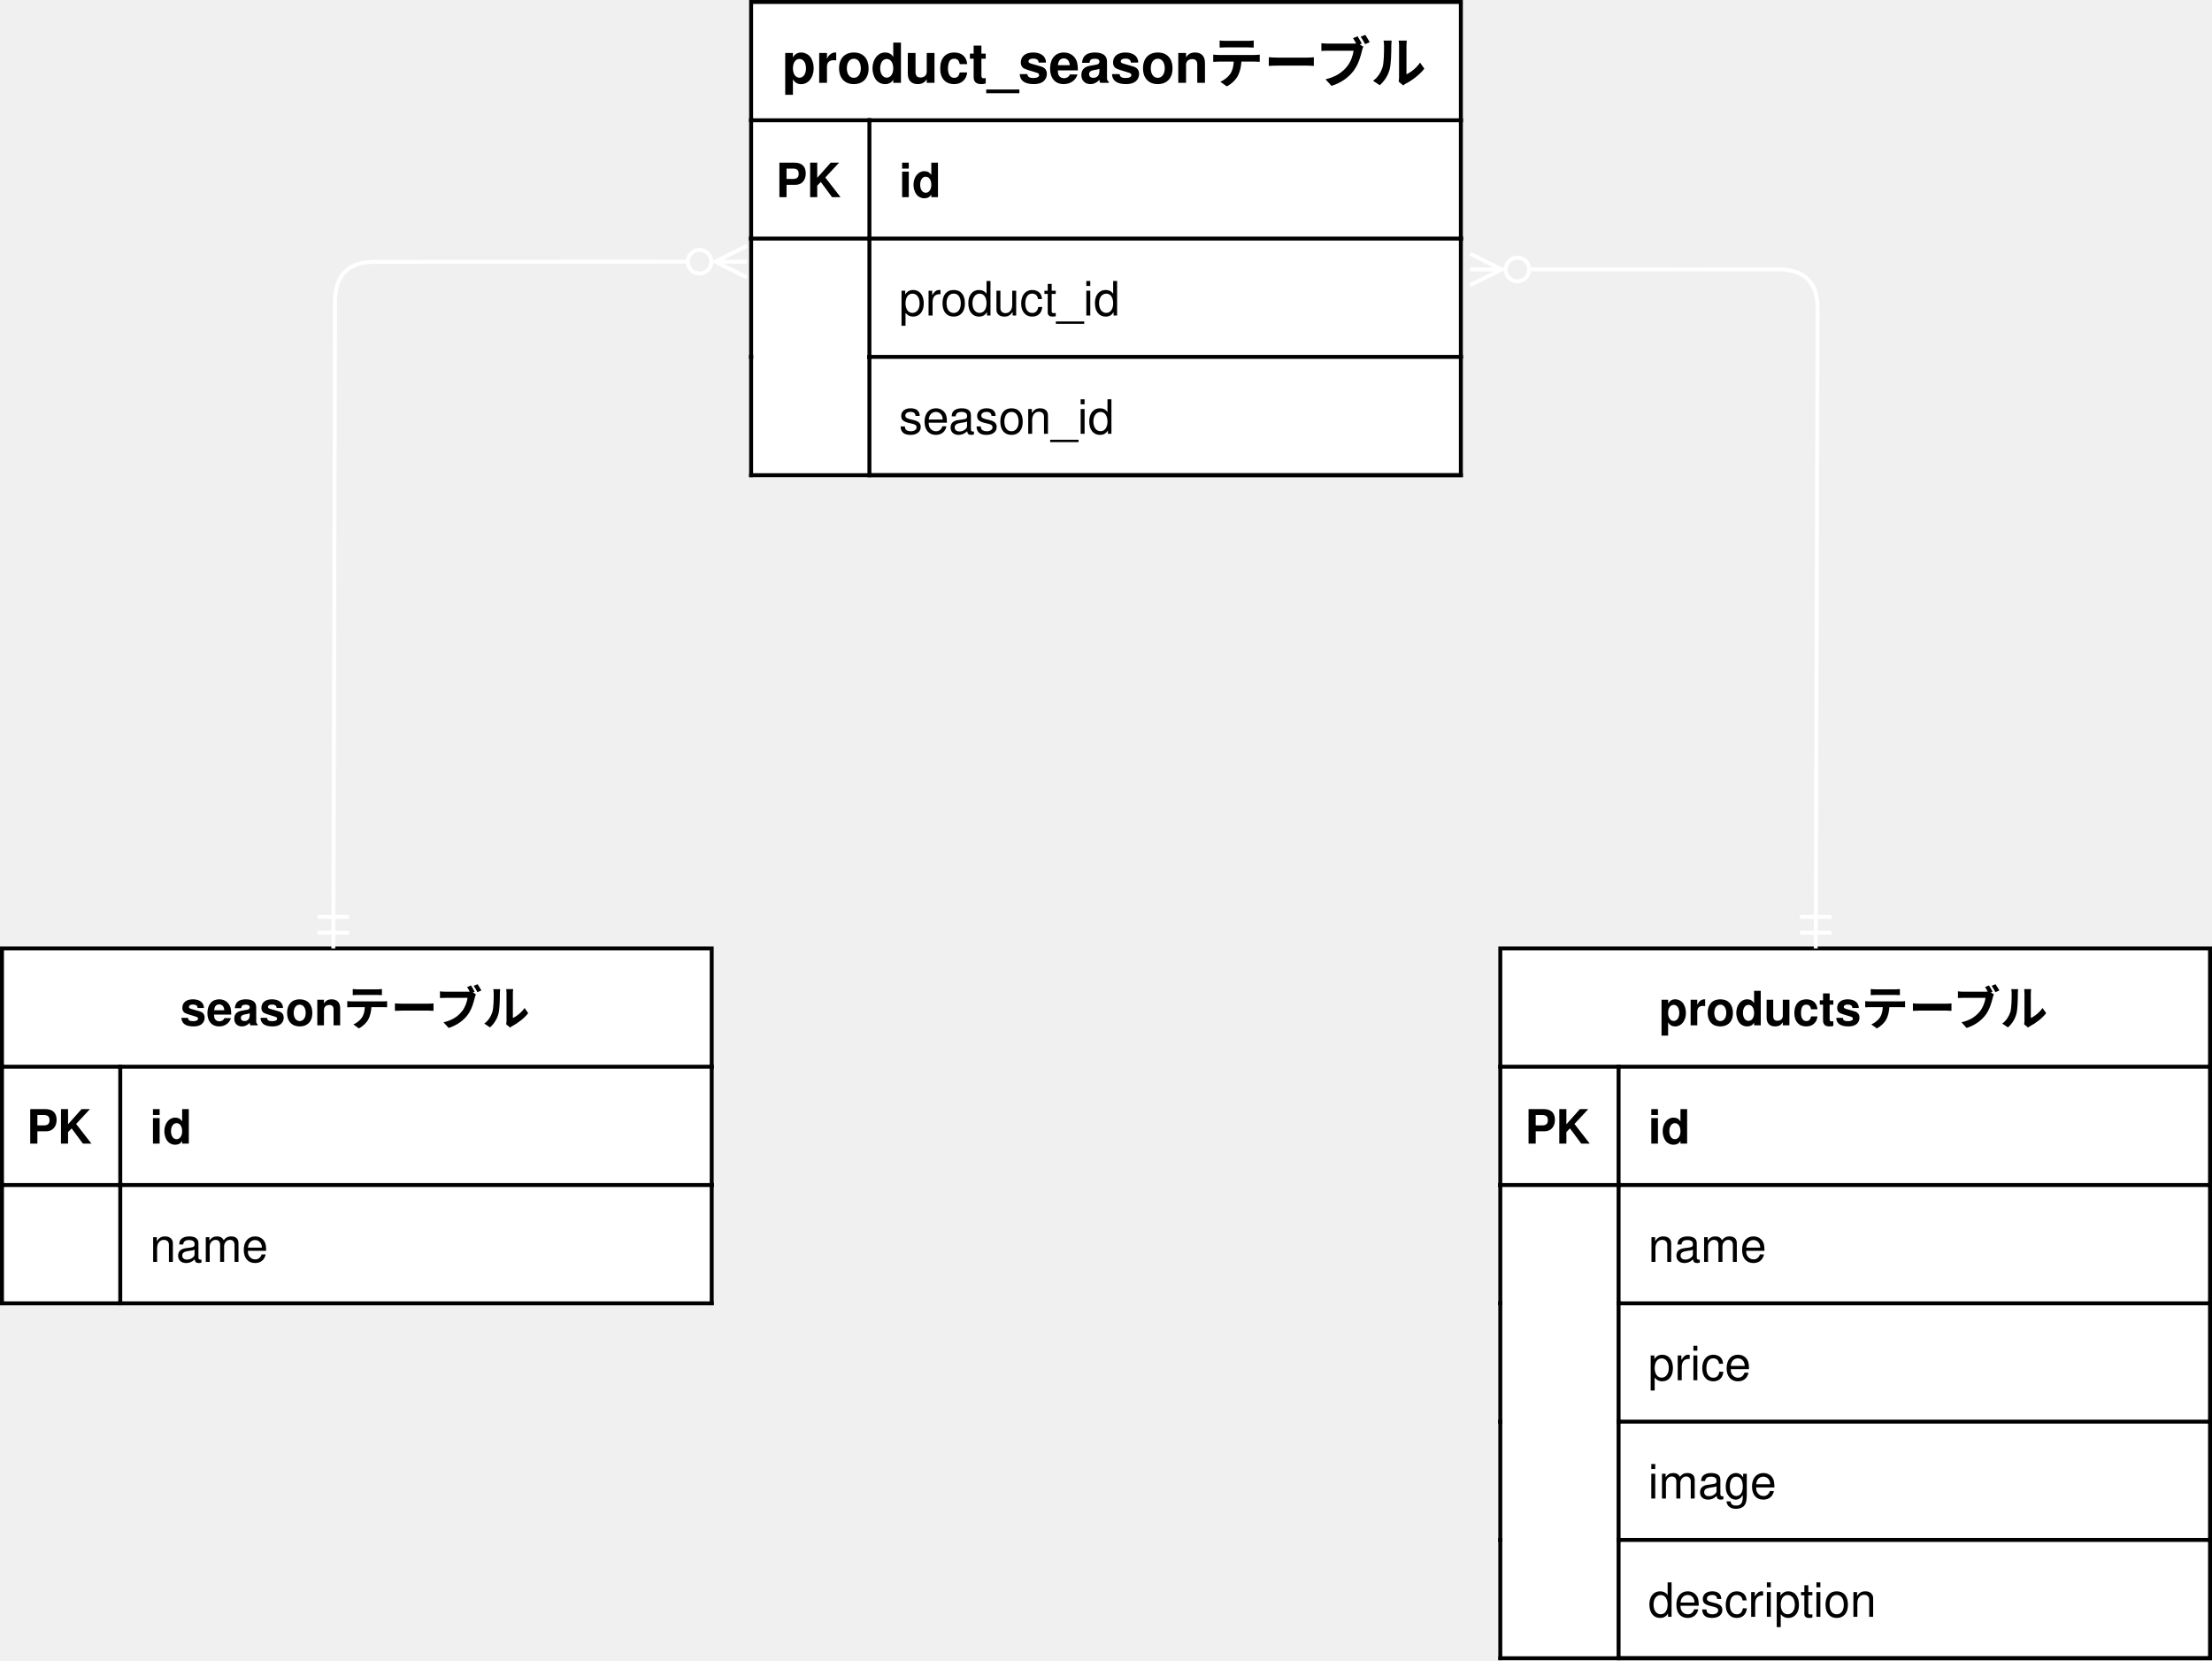
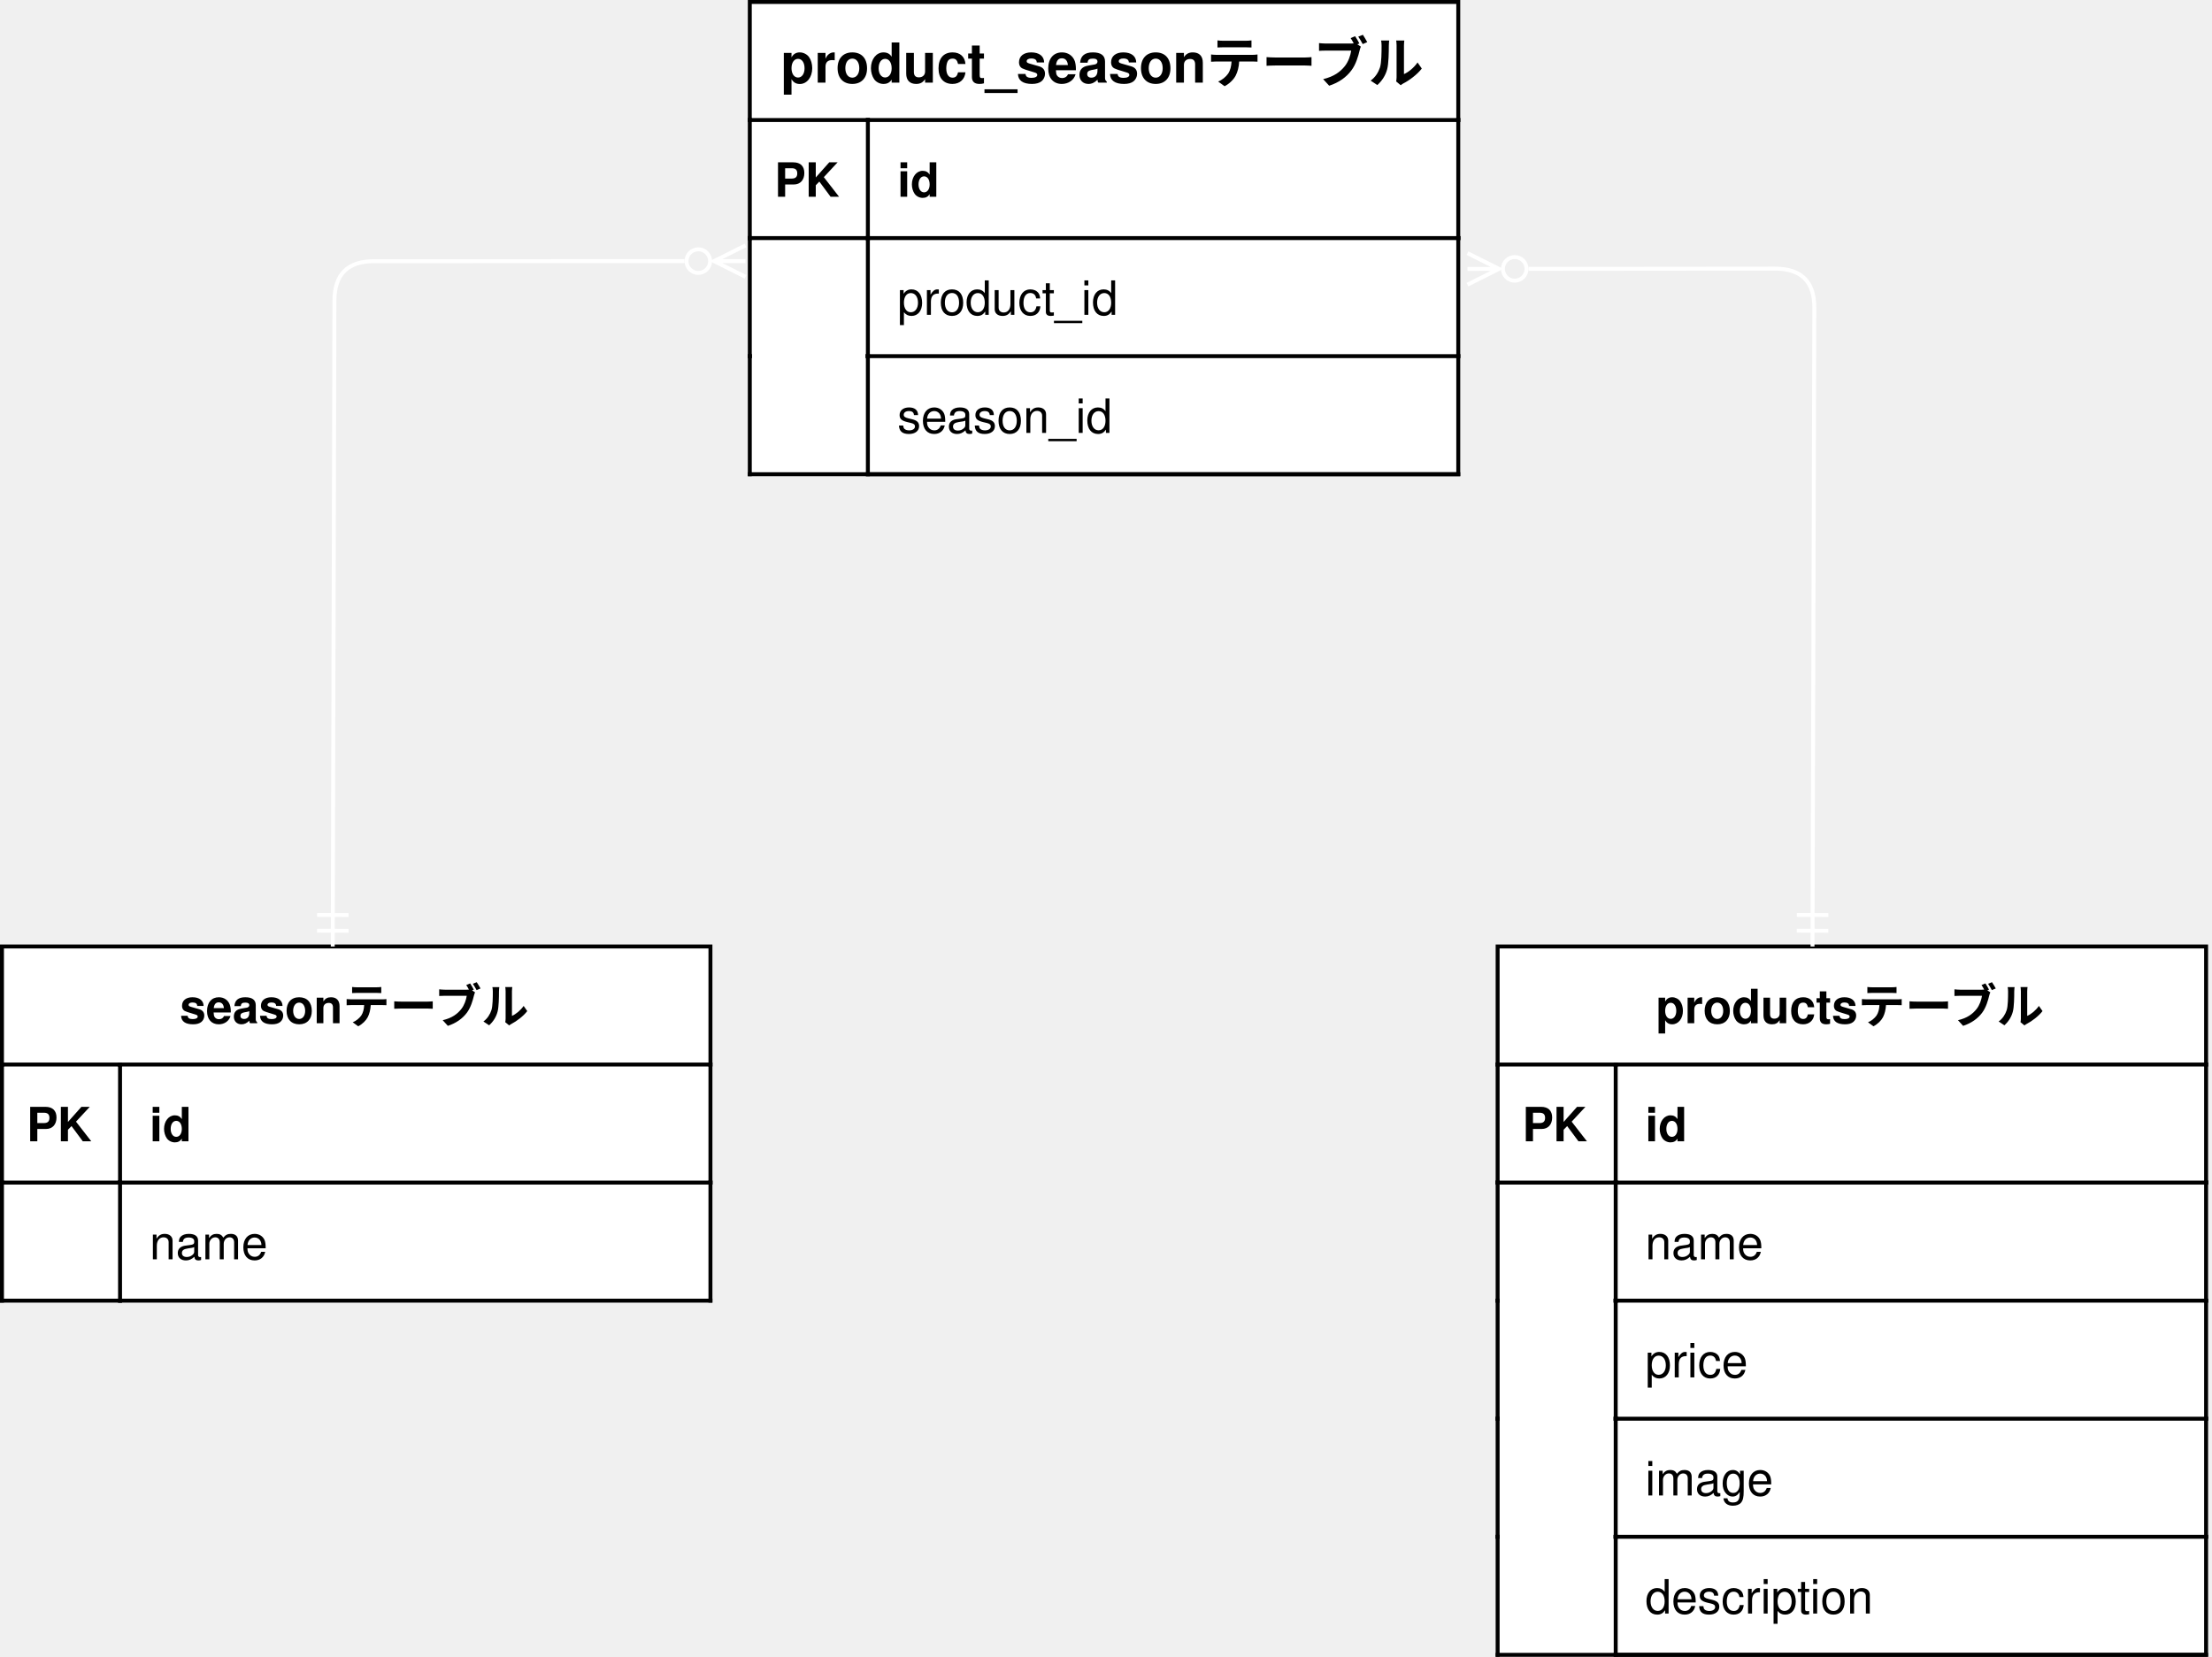
- <svg xmlns="http://www.w3.org/2000/svg" style="background: transparent; background-color: transparent;" version="1.1" width="561px" height="421px" viewBox="-0.5 -0.5 561 421" content="&lt;mxfile&gt;&lt;diagram id=&quot;T-7Csa73fpGHP1y8Nyph&quot; name=&quot;ページ1&quot;&gt;7Vxtb+MoEP41+biRX2K3+bjOprvSdnVVu9LdfTrRQBy0BCxM2qS//sAG2wnuyt4kbuq6iiozwBjmGR4yTOyRP1tvv3KQrH4wiMjIc+B25H8ZeZ4XhPK/EuxywWQyzQUxxzAXuaXgAb8gLXS0dIMhSvcaCsaIwMm+cMEoRQuxJwOcs+f9ZktG9u+agBhZgocFILb0bwzFSkvdcFpWfEM4XulbX3tXecUamMZ6JukKQPZcEfnzkT/jjIn8ar2dIaJsZ+yS97t5pbYYGEdUNOng5R2eANnouaUIpIyO5v7oWn5CfRHN9MXUSD5HegZiZ8wiJ5OoSwEelShKBeBCo+c7UiDxEABTxKXAzcqEgCTFWfNcssIE3oId2wijyJSiJd4ieJ+Dp9pKHG+lMlVUypdS+YMejKoGBMdUXi+kKdQdI45SOZZbkArdYokJmTHC1HAgWoINUbdJn/GaAIpuamsJeEQkAotfMWcbCk2DkeffZH+yiY2BhuUJcYG2FZHG5CtiayT4TjYxtYH2D7NAHF1+rrjbtZatKp421TKgPTwuVJdOIC+0H9T7hG/5xO+RvlcOHK0Yxy8KX6LxqKLvVOz6DQF4IIpYxgTOASaUUWR5iWoEOUt+Ah4joQUJw1RkUw4i+ZFGmDnjYBTIsc5k2S3L8qOaczFjNBVceqPSIX1ePCPlGJFgiVZK0NLo59rC6vqRCcHW2oVsrL3GWGts/YbQ+ieAdmJBe/f9VXDlrAQG5F4yKKAxyaHICBWUUNTgVWvBwmqH5jxctkxabkkyTlxhCBGttbLf2MoVs/otraqVlQZorQ0QST0UCOnhkixSC6pinI3QCyz0ZM3bomdINm8bpQlYYBrf5j3DA3iDM8C7fX0RBSeFu5G60+IdDkTciIid0xBx2CERXzWHtpuFjCA2+pqzcNjYxD1i4WsLOgrW6NJ5+NSA9pl3XXujTTiDm4VktiEuesu4KPD/MC4qhMeQtjtsyMdERsWyusjQyLW35HcaG7kfclt27X25r9FRC4B7vU1PBzo+Ij5qT8ddBkjmgPydR0iFj34oLi6+2L1pjOSeJ0ZqAWmf2bc4XxnYtxv2nXbJvi1yQBfMvi3OAPvEvnaWJ+F40RP6bYFpr+nXPqMa6Pec9Ot6XfJvi5OmS+bf5lbuE//aJ0l4rX5R1A/+bY5pn/k3vBro9qx0G3RIt+H1e2RX44Ifi11D+9QPonTBcSIwo/3g2BbI9pljg7pAJsvD/jf8SvXYbGw2kHzW7qTowjhE/GAJ1NB5a/ec7Odt3aZHycW37mPoPRhipWPytsUyvMi8bWCHSu80bxt8yGgpqImW4Bvjd6a8bQuAe72t25n6gY6bx1Lt6bjLvG3QIil/wbFV4aMfiouNo9R84e6ck88UWrUAts8cHNoZ+oGDz8nBXWZvQ68XHBw2DzP7xMF26j0/7OgNBbfAtc8UfNUgx1c9pPEU/4o10cAgCj+rR9llcX7/gjj7yX4AujOcXNatAYV/ZWhLBPjuH9V/7Li+Efyr0B0rVLTgy9as2qy0q5buEMdyjtnZWL6wY2QCIcm3KxYzCsi8lKpxqjOqYr/g7Bdq9XSAMHtAZfdWt21KCK5TA20h5IgAgZ/Q3i1/4z93ahMqPTM0ryQ4fCDBqEjZhi+Q7lX6i6Xo6kCRf6goN4Ol6E8cr8HDZ2dyvE/O2HHCfc9zp0EXnvfKkWh5ZqqmXHPO2jOH9fzJ2Jmcxmd9X8FZ+Qv39ErNY/Nij6O9WBbLt2LkzctXi/jz/wE=&lt;/diagram&gt;&lt;/mxfile&gt;">
+ <svg xmlns="http://www.w3.org/2000/svg" host="65bd71144e" style="background: transparent; background-color: transparent;" version="1.1" width="562px" height="421px" viewBox="-0.5 -0.5 562 421" content="&lt;mxfile&gt;&lt;diagram id=&quot;T-7Csa73fpGHP1y8Nyph&quot; name=&quot;ページ1&quot;&gt;7Vxtb+I4EP41fFyUF5KWjxuW7krb1VXtSnf36eRiE6w1duSYFvrrz07sJOB0lSyQ0jQIoXhsT+x5xo8ZD2Hkz9bbrxwkqx8MIjLyHLgd+V9Gnud7jvxUgl0uCEI3F8Qcw1xUETzgF6SFul+8wRClew0FY0TgZF+4YJSihdiTAc7Z836zJSP7d01AjCzBwwIQW/o3hmKlpW44LSu+IRyv9K2vvau8Yg1MYz2TdAUge66I/PnIn3HGRH613s4QUbYzdsn73bxSWwyMIyqadPDyDk+AbPTcUgRSRkdzf3Qt36G+iGb6YmoknyM9A7EzZpGTSdSlAI9KFKUCcKHR8x0pkHgIgCniUuBmZUJAkuKseS5ZYQJvwY5thFFkStESbxG8z8FTbSWOt1KZKirlS6n8QQ9GVQOCYyqvF9IU6o4RR6kcyy1IhW6xxITMGGFqOBAtwYao26TPeE0ARTe1tQQ8IhKBxa+Ysw2FpsHI82+yl2xiY6BheUJcoG1FpDH5itgaCb6TTUxtoP1DL5CJo8vPFXe71rJVxdOmWga0h8eF6tIJ5IX2g3qf8C2f+D3S98qBoxXj+EXhSzQeVfSdil2/IQAPRBHLmMA5wIQyiiwvUY0gZ8lPwGMktCBhmIpsykEk39IIM2ccjAI51pksu2VZvlVzLmaMpoJLb1Q6pM+LZ6QcIxIs0UoJWhr9XFtYXT8yIdhau5CNtdcYa42t3xBa/wTQTixo776/Cq6clcCA3EsGBTQmORQZoYISihq8ai1YWO3QnIfLlknLLUnGiSsMIaK1VvYbW7liVr+lVbWy0gCttQEiqYcCIT1ckkVqQVWMsxF6gYWerHlb9AzJ5m2jNAELTOPbvGd4AG9wBni3o1cXUXBSuBupOy3e4UDEjYjYOQ0Rhx0S8VVzaLtZyAhio685C4eNTdwjFr62oKNgjS6dh08NaJ9517U32oQzuFlIZhvioreMiwL/D+OiQngMabvDhnxMZFQsq4sMjVx7S36nsZH7Ibdl196X+xodtQC419v0dKDjI+Kj9nTcZYBkDsjfeYRU+OiH4uLii92bxkjueWKkFpD2mX2L85WBfbth32mX7NsiB3TB7NviDLBP7GtneRKOFz2h3xaY9pp+7TOqgX7PSb+u1yX/tjhpumT+bW7lPvGvfZKE1+oXRf3g3+aY9pl/w6uBbs9Kt0GHdBtev0d2NS74sdg1tE/9IEoXHCcCM9oPjm2BbJ85NqgLZLI87H/Dr1SPzcZmA8ln7U6KLoxDxA+WQA2dt3bPyX7e1m16lFx86z6G3oMhVjomb1ssw4vM2wZ2qPRO87bBh4yWgppoCb4xfmfK27YAuNfbup2pH+i4eSzVno67zNsGLZLyFxxbFT76objYOErNF+7OOflMoVULYPvMwaGdoR84+Jwc3GX2NvR6wcFh8zCzTxxsp97zw47eUHALXPtMwVcNcnzVQxpP8a9YEw0MovCzepRdFuf3L4izn+wHoDvDyWXdGlD4V4a2RIDv/lH9x47rG8G/Ct2xQkULvmzNqs1Ku2rpDnEs55idjeULO0YmEJJ8u2Ixo4DMS6kapzqjKvYLzn6hVk8HCLMHVHZvddumhOA6NdAWQo4IEPgJ7d3yN/5zpzah0jND85cEhw8kGBUp2/AF0r1Kf7EUXR0o8g8V5WawFP2J4zV4+OxMjvfJGTtOuO957jTowvNeORItz0zVlGvOWXvmsJ4/GTuT0/is7ys4K69wT6/UPJ5MT+TFslj+K0bevPxrEX/+Pw==&lt;/diagram&gt;&lt;/mxfile&gt;">
  <defs>
    <clipPath id="mx-clip-0-270-30-30-0">
      <rect x="0" y="270" width="30" height="30" />
    </clipPath>
    <clipPath id="mx-clip-36-270-144-30-0">
      <rect x="36" y="270" width="144" height="30" />
    </clipPath>
    <clipPath id="mx-clip-36-300-144-30-0">
      <rect x="36" y="300" width="144" height="30" />
    </clipPath>
    <clipPath id="mx-clip-380-270-30-30-0">
      <rect x="380" y="270" width="30" height="30" />
    </clipPath>
    <clipPath id="mx-clip-416-270-144-30-0">
      <rect x="416" y="270" width="144" height="30" />
    </clipPath>
    <clipPath id="mx-clip-416-300-144-30-0">
      <rect x="416" y="300" width="144" height="30" />
    </clipPath>
    <clipPath id="mx-clip-416-330-144-30-0">
      <rect x="416" y="330" width="144" height="30" />
    </clipPath>
    <clipPath id="mx-clip-416-360-144-30-0">
      <rect x="416" y="360" width="144" height="30" />
    </clipPath>
    <clipPath id="mx-clip-416-390-144-30-0">
      <rect x="416" y="390" width="144" height="30" />
    </clipPath>
    <clipPath id="mx-clip-190-30-30-30-0">
      <rect x="190" y="30" width="30" height="30" />
    </clipPath>
    <clipPath id="mx-clip-226-30-144-30-0">
      <rect x="226" y="30" width="144" height="30" />
    </clipPath>
    <clipPath id="mx-clip-226-60-144-30-0">
      <rect x="226" y="60" width="144" height="30" />
    </clipPath>
    <clipPath id="mx-clip-226-90-144-30-0">
      <rect x="226" y="90" width="144" height="30" />
    </clipPath>
  </defs>
  <g>
    <g>
      <path d="M 0 270 L 0 240 L 180 240 L 180 270" fill="#ffffff" stroke="#000000" stroke-miterlimit="10" pointer-events="all" style="fill: light-dark(#ffffff, var(--ge-dark-color, #121212)); stroke: light-dark(rgb(0, 0, 0), rgb(255, 255, 255));" />
      <path d="M 0 270 L 0 330 L 180 330 L 180 270" fill="#ffffff" stroke="#000000" stroke-miterlimit="10" pointer-events="all" style="fill: light-dark(#ffffff, var(--ge-dark-color, #121212)); stroke: light-dark(rgb(0, 0, 0), rgb(255, 255, 255));" />
      <path d="M 0 270 L 180 270" fill="none" stroke="#000000" stroke-miterlimit="10" pointer-events="all" style="stroke: light-dark(rgb(0, 0, 0), rgb(255, 255, 255));" />
      <path d="M 30 270 L 30 300 L 30 330" fill="none" stroke="#000000" stroke-miterlimit="10" pointer-events="all" style="stroke: light-dark(rgb(0, 0, 0), rgb(255, 255, 255));" />
    </g>
    <g>
      <g fill="#000000" font-family="&quot;Helvetica&quot;" font-weight="bold" text-anchor="middle" font-size="12px" style="fill: light-dark(rgb(0, 0, 0), rgb(255, 255, 255));">
        <rect fill="#FFFFFF" stroke="none" x="45" y="249" width="91" height="15" stroke-width="0" style="fill: light-dark(rgb(255, 255, 255), rgb(18, 18, 18));" />
-         <text x="89.5" y="259.5">seasonテーブル</text>
+         <text x="89.5" y="259.5">
+                     seasonテーブル
+                 </text>
      </g>
    </g>
    <g>
      <path d="M 0 270 M 180 270 M 180 300 L 0 300" fill="none" stroke="#000000" stroke-linecap="square" stroke-miterlimit="10" pointer-events="none" style="stroke: light-dark(rgb(0, 0, 0), rgb(255, 255, 255));" />
    </g>
    <g>
      <rect x="0" y="270" width="30" height="30" fill="none" stroke="none" pointer-events="all" />
      <path d="M 0 270 M 30 270 M 30 300 M 0 300" fill="none" stroke="#000000" stroke-linecap="square" stroke-miterlimit="10" pointer-events="all" style="stroke: light-dark(rgb(0, 0, 0), rgb(255, 255, 255));" />
    </g>
    <g>
      <g fill="#000000" font-family="&quot;Helvetica&quot;" font-weight="bold" clip-path="url(#mx-clip-0-270-30-30-0)" text-anchor="middle" font-size="12px" style="fill: light-dark(rgb(0, 0, 0), rgb(255, 255, 255));">
-         <text x="14.5" y="289.5">PK</text>
+         <text x="14.5" y="289.5">
+                     PK
+                 </text>
      </g>
    </g>
    <g>
      <rect x="30" y="270" width="150" height="30" fill="none" stroke="none" pointer-events="all" />
      <path d="M 30 270 M 180 270 M 180 300 M 30 300" fill="none" stroke="#000000" stroke-linecap="square" stroke-miterlimit="10" pointer-events="all" style="stroke: light-dark(rgb(0, 0, 0), rgb(255, 255, 255));" />
    </g>
    <g>
      <g fill="#000000" font-family="&quot;Helvetica&quot;" font-weight="bold" text-decoration="underline" clip-path="url(#mx-clip-36-270-144-30-0)" font-size="12px" style="fill: light-dark(rgb(0, 0, 0), rgb(255, 255, 255));">
-         <text x="37.5" y="289.5">id</text>
+         <text x="37.5" y="289.5">
+                     id
+                 </text>
      </g>
    </g>
    <g />
    <g>
      <rect x="0" y="300" width="30" height="30" fill="none" stroke="none" pointer-events="all" />
      <path d="M 0 300 M 30 300 M 30 330 M 0 330" fill="none" stroke="#000000" stroke-linecap="square" stroke-miterlimit="10" pointer-events="all" style="stroke: light-dark(rgb(0, 0, 0), rgb(255, 255, 255));" />
    </g>
    <g>
      <rect x="30" y="300" width="150" height="30" fill="none" stroke="none" pointer-events="all" />
      <path d="M 30 300 M 180 300 M 180 330 M 30 330" fill="none" stroke="#000000" stroke-linecap="square" stroke-miterlimit="10" pointer-events="all" style="stroke: light-dark(rgb(0, 0, 0), rgb(255, 255, 255));" />
    </g>
    <g>
      <g fill="#000000" font-family="&quot;Helvetica&quot;" clip-path="url(#mx-clip-36-300-144-30-0)" font-size="12px" style="fill: light-dark(rgb(0, 0, 0), rgb(255, 255, 255));">
-         <text x="37.5" y="319.5">name</text>
+         <text x="37.5" y="319.5">
+                     name
+                 </text>
      </g>
    </g>
    <g>
      <path d="M 380 270 L 380 240 L 560 240 L 560 270" fill="#ffffff" stroke="#000000" stroke-miterlimit="10" pointer-events="all" style="fill: light-dark(#ffffff, var(--ge-dark-color, #121212)); stroke: light-dark(rgb(0, 0, 0), rgb(255, 255, 255));" />
      <path d="M 380 270 L 380 420 L 560 420 L 560 270" fill="#ffffff" stroke="#000000" stroke-miterlimit="10" pointer-events="all" style="fill: light-dark(#ffffff, var(--ge-dark-color, #121212)); stroke: light-dark(rgb(0, 0, 0), rgb(255, 255, 255));" />
      <path d="M 380 270 L 560 270" fill="none" stroke="#000000" stroke-miterlimit="10" pointer-events="all" style="stroke: light-dark(rgb(0, 0, 0), rgb(255, 255, 255));" />
      <path d="M 410 270 L 410 300 L 410 330 L 410 360 L 410 390 L 410 420" fill="none" stroke="#000000" stroke-miterlimit="10" pointer-events="all" style="stroke: light-dark(rgb(0, 0, 0), rgb(255, 255, 255));" />
    </g>
    <g>
      <g fill="#000000" font-family="&quot;Helvetica&quot;" font-weight="bold" text-anchor="middle" font-size="12px" style="fill: light-dark(rgb(0, 0, 0), rgb(255, 255, 255));">
        <rect fill="#FFFFFF" stroke="none" x="420" y="249" width="101" height="15" stroke-width="0" style="fill: light-dark(rgb(255, 255, 255), rgb(18, 18, 18));" />
-         <text x="469.5" y="259.5">productsテーブル</text>
+         <text x="469.5" y="259.5">
+                     productsテーブル
+                 </text>
      </g>
    </g>
    <g>
      <path d="M 380 270 M 560 270 M 560 300 L 380 300" fill="none" stroke="#000000" stroke-linecap="square" stroke-miterlimit="10" pointer-events="none" style="stroke: light-dark(rgb(0, 0, 0), rgb(255, 255, 255));" />
    </g>
    <g>
      <rect x="380" y="270" width="30" height="30" fill="none" stroke="none" pointer-events="all" />
      <path d="M 380 270 M 410 270 M 410 300 M 380 300" fill="none" stroke="#000000" stroke-linecap="square" stroke-miterlimit="10" pointer-events="all" style="stroke: light-dark(rgb(0, 0, 0), rgb(255, 255, 255));" />
    </g>
    <g>
      <g fill="#000000" font-family="&quot;Helvetica&quot;" font-weight="bold" clip-path="url(#mx-clip-380-270-30-30-0)" text-anchor="middle" font-size="12px" style="fill: light-dark(rgb(0, 0, 0), rgb(255, 255, 255));">
-         <text x="394.5" y="289.5">PK</text>
+         <text x="394.5" y="289.5">
+                     PK
+                 </text>
      </g>
    </g>
    <g>
      <rect x="410" y="270" width="150" height="30" fill="none" stroke="none" pointer-events="all" />
      <path d="M 410 270 M 560 270 M 560 300 M 410 300" fill="none" stroke="#000000" stroke-linecap="square" stroke-miterlimit="10" pointer-events="all" style="stroke: light-dark(rgb(0, 0, 0), rgb(255, 255, 255));" />
    </g>
    <g>
      <g fill="#000000" font-family="&quot;Helvetica&quot;" font-weight="bold" text-decoration="underline" clip-path="url(#mx-clip-416-270-144-30-0)" font-size="12px" style="fill: light-dark(rgb(0, 0, 0), rgb(255, 255, 255));">
-         <text x="417.5" y="289.5">id</text>
+         <text x="417.5" y="289.5">
+                     id
+                 </text>
      </g>
    </g>
    <g />
    <g>
      <rect x="380" y="300" width="30" height="30" fill="none" stroke="none" pointer-events="all" />
      <path d="M 380 300 M 410 300 M 410 330 M 380 330" fill="none" stroke="#000000" stroke-linecap="square" stroke-miterlimit="10" pointer-events="all" style="stroke: light-dark(rgb(0, 0, 0), rgb(255, 255, 255));" />
    </g>
    <g>
      <rect x="410" y="300" width="150" height="30" fill="none" stroke="none" pointer-events="all" />
      <path d="M 410 300 M 560 300 M 560 330 L 410 330" fill="none" stroke="#000000" stroke-linecap="square" stroke-miterlimit="10" pointer-events="all" style="stroke: light-dark(rgb(0, 0, 0), rgb(255, 255, 255));" />
    </g>
    <g>
      <g fill="#000000" font-family="&quot;Helvetica&quot;" clip-path="url(#mx-clip-416-300-144-30-0)" font-size="12px" style="fill: light-dark(rgb(0, 0, 0), rgb(255, 255, 255));">
-         <text x="417.5" y="319.5">name</text>
+         <text x="417.5" y="319.5">
+                     name
+                 </text>
      </g>
    </g>
    <g />
    <g>
      <rect x="380" y="330" width="30" height="30" fill="none" stroke="none" pointer-events="all" />
      <path d="M 380 330 M 410 330 M 410 360 M 380 360" fill="none" stroke="#000000" stroke-linecap="square" stroke-miterlimit="10" pointer-events="all" style="stroke: light-dark(rgb(0, 0, 0), rgb(255, 255, 255));" />
    </g>
    <g>
      <rect x="410" y="330" width="150" height="30" fill="none" stroke="none" pointer-events="all" />
      <path d="M 410 330 M 560 330 M 560 360 L 410 360" fill="none" stroke="#000000" stroke-linecap="square" stroke-miterlimit="10" pointer-events="all" style="stroke: light-dark(rgb(0, 0, 0), rgb(255, 255, 255));" />
    </g>
    <g>
      <g fill="#000000" font-family="&quot;Helvetica&quot;" clip-path="url(#mx-clip-416-330-144-30-0)" font-size="12px" style="fill: light-dark(rgb(0, 0, 0), rgb(255, 255, 255));">
-         <text x="417.5" y="349.5">price</text>
+         <text x="417.5" y="349.5">
+                     price
+                 </text>
      </g>
    </g>
    <g />
    <g>
      <rect x="380" y="360" width="30" height="30" fill="none" stroke="none" pointer-events="all" />
      <path d="M 380 360 M 410 360 M 410 390 M 380 390" fill="none" stroke="#000000" stroke-linecap="square" stroke-miterlimit="10" pointer-events="all" style="stroke: light-dark(rgb(0, 0, 0), rgb(255, 255, 255));" />
    </g>
    <g>
      <rect x="410" y="360" width="150" height="30" fill="none" stroke="none" pointer-events="all" />
      <path d="M 410 360 M 560 360 M 560 390 L 410 390" fill="none" stroke="#000000" stroke-linecap="square" stroke-miterlimit="10" pointer-events="all" style="stroke: light-dark(rgb(0, 0, 0), rgb(255, 255, 255));" />
    </g>
    <g>
      <g fill="#000000" font-family="&quot;Helvetica&quot;" clip-path="url(#mx-clip-416-360-144-30-0)" font-size="12px" style="fill: light-dark(rgb(0, 0, 0), rgb(255, 255, 255));">
-         <text x="417.5" y="379.5">image</text>
+         <text x="417.5" y="379.5">
+                     image
+                 </text>
      </g>
    </g>
    <g />
    <g>
      <rect x="380" y="390" width="30" height="30" fill="none" stroke="none" pointer-events="all" />
      <path d="M 380 390 M 410 390 M 410 420 M 380 420" fill="none" stroke="#000000" stroke-linecap="square" stroke-miterlimit="10" pointer-events="all" style="stroke: light-dark(rgb(0, 0, 0), rgb(255, 255, 255));" />
    </g>
    <g>
      <rect x="410" y="390" width="150" height="30" fill="none" stroke="none" pointer-events="all" />
      <path d="M 410 390 M 560 390 M 560 420 L 410 420" fill="none" stroke="#000000" stroke-linecap="square" stroke-miterlimit="10" pointer-events="all" style="stroke: light-dark(rgb(0, 0, 0), rgb(255, 255, 255));" />
    </g>
    <g>
      <g fill="#000000" font-family="&quot;Helvetica&quot;" clip-path="url(#mx-clip-416-390-144-30-0)" font-size="12px" style="fill: light-dark(rgb(0, 0, 0), rgb(255, 255, 255));">
-         <text x="417.5" y="409.5">description</text>
+         <text x="417.5" y="409.5">
+                     description
+                 </text>
      </g>
    </g>
    <g>
      <path d="M 190 30 L 190 0 L 370 0 L 370 30" fill="#ffffff" stroke="#000000" stroke-miterlimit="10" pointer-events="all" style="fill: light-dark(#ffffff, var(--ge-dark-color, #121212)); stroke: light-dark(rgb(0, 0, 0), rgb(255, 255, 255));" />
      <path d="M 190 30 L 190 120 L 370 120 L 370 30" fill="#ffffff" stroke="#000000" stroke-miterlimit="10" pointer-events="all" style="fill: light-dark(#ffffff, var(--ge-dark-color, #121212)); stroke: light-dark(rgb(0, 0, 0), rgb(255, 255, 255));" />
      <path d="M 190 30 L 370 30" fill="none" stroke="#000000" stroke-miterlimit="10" pointer-events="all" style="stroke: light-dark(rgb(0, 0, 0), rgb(255, 255, 255));" />
      <path d="M 220 30 L 220 60 L 220 90 L 220 120" fill="none" stroke="#000000" stroke-miterlimit="10" pointer-events="all" style="stroke: light-dark(rgb(0, 0, 0), rgb(255, 255, 255));" />
    </g>
    <g>
      <g fill="#000000" font-family="&quot;Helvetica&quot;" font-weight="bold" text-anchor="middle" font-size="14px" style="fill: light-dark(rgb(0, 0, 0), rgb(255, 255, 255));">
        <rect fill="#FFFFFF" stroke="none" x="198" y="7" width="166" height="18" stroke-width="0" style="fill: light-dark(rgb(255, 255, 255), rgb(18, 18, 18));" />
-         <text x="279.5" y="20.5">product_seasonテーブル</text>
+         <text x="279.5" y="20.5">
+                     product_seasonテーブル
+                 </text>
      </g>
    </g>
    <g>
      <path d="M 190 30 M 370 30 M 370 60 L 190 60" fill="none" stroke="#000000" stroke-linecap="square" stroke-miterlimit="10" pointer-events="none" style="stroke: light-dark(rgb(0, 0, 0), rgb(255, 255, 255));" />
    </g>
    <g>
      <rect x="190" y="30" width="30" height="30" fill="none" stroke="none" pointer-events="all" />
      <path d="M 190 30 M 220 30 M 220 60 M 190 60" fill="none" stroke="#000000" stroke-linecap="square" stroke-miterlimit="10" pointer-events="all" style="stroke: light-dark(rgb(0, 0, 0), rgb(255, 255, 255));" />
    </g>
    <g>
      <g fill="#000000" font-family="&quot;Helvetica&quot;" font-weight="bold" clip-path="url(#mx-clip-190-30-30-30-0)" text-anchor="middle" font-size="12px" style="fill: light-dark(rgb(0, 0, 0), rgb(255, 255, 255));">
-         <text x="204.5" y="49.5">PK</text>
+         <text x="204.5" y="49.5">
+                     PK
+                 </text>
      </g>
    </g>
    <g>
      <rect x="220" y="30" width="150" height="30" fill="none" stroke="none" pointer-events="all" />
      <path d="M 220 30 M 370 30 M 370 60 M 220 60" fill="none" stroke="#000000" stroke-linecap="square" stroke-miterlimit="10" pointer-events="all" style="stroke: light-dark(rgb(0, 0, 0), rgb(255, 255, 255));" />
    </g>
    <g>
      <g fill="#000000" font-family="&quot;Helvetica&quot;" font-weight="bold" text-decoration="underline" clip-path="url(#mx-clip-226-30-144-30-0)" font-size="12px" style="fill: light-dark(rgb(0, 0, 0), rgb(255, 255, 255));">
-         <text x="227.5" y="49.5">id</text>
+         <text x="227.5" y="49.5">
+                     id
+                 </text>
      </g>
    </g>
    <g />
    <g>
      <rect x="190" y="60" width="30" height="30" fill="none" stroke="none" pointer-events="all" />
      <path d="M 190 60 M 220 60 M 220 90 M 190 90" fill="none" stroke="#000000" stroke-linecap="square" stroke-miterlimit="10" pointer-events="all" style="stroke: light-dark(rgb(0, 0, 0), rgb(255, 255, 255));" />
    </g>
    <g>
      <rect x="220" y="60" width="150" height="30" fill="none" stroke="none" pointer-events="all" />
      <path d="M 220 60 M 370 60 M 370 90 L 220 90" fill="none" stroke="#000000" stroke-linecap="square" stroke-miterlimit="10" pointer-events="all" style="stroke: light-dark(rgb(0, 0, 0), rgb(255, 255, 255));" />
    </g>
    <g>
      <g fill="#000000" font-family="&quot;Helvetica&quot;" clip-path="url(#mx-clip-226-60-144-30-0)" font-size="12px" style="fill: light-dark(rgb(0, 0, 0), rgb(255, 255, 255));">
-         <text x="227.5" y="79.5">product_id</text>
+         <text x="227.5" y="79.5">
+                     product_id
+                 </text>
      </g>
    </g>
    <g />
    <g>
      <rect x="190" y="90" width="30" height="30" fill="none" stroke="none" pointer-events="all" />
      <path d="M 190 90 M 220 90 M 220 120 M 190 120" fill="none" stroke="#000000" stroke-linecap="square" stroke-miterlimit="10" pointer-events="all" style="stroke: light-dark(rgb(0, 0, 0), rgb(255, 255, 255));" />
    </g>
    <g>
      <rect x="220" y="90" width="150" height="30" fill="none" stroke="none" pointer-events="all" />
      <path d="M 220 90 M 370 90 M 370 120 L 220 120" fill="none" stroke="#000000" stroke-linecap="square" stroke-miterlimit="10" pointer-events="all" style="stroke: light-dark(rgb(0, 0, 0), rgb(255, 255, 255));" />
    </g>
    <g>
      <g fill="#000000" font-family="&quot;Helvetica&quot;" clip-path="url(#mx-clip-226-90-144-30-0)" font-size="12px" style="fill: light-dark(rgb(0, 0, 0), rgb(255, 255, 255));">
-         <text x="227.5" y="109.5">season_id</text>
-       </g>
-     </g>
-     <g>
-       <path d="M 460 240 L 460.47 77.8 Q 460.5 67.8 450.5 67.8 L 387.84 67.82" fill="none" stroke="#ffffff" stroke-miterlimit="10" pointer-events="stroke" style="stroke: light-dark(rgb(255, 255, 255), rgb(18, 18, 18));" />
+         <text x="227.5" y="109.5">
+                     season_id
+                 </text>
+       </g>
+     </g>
+     <g>
+       <path d="M 460 240 L 460.47 77.75 Q 460.5 67.75 450.5 67.76 L 387.84 67.82" fill="none" stroke="#ffffff" stroke-miterlimit="10" pointer-events="stroke" style="stroke: light-dark(rgb(255, 255, 255), rgb(18, 18, 18));" />
      <path d="M 456.01 235.99 L 464.01 236.01 M 456.02 231.99 L 464.02 232.01" fill="none" stroke="#ffffff" stroke-miterlimit="10" pointer-events="all" style="stroke: light-dark(rgb(255, 255, 255), rgb(18, 18, 18));" />
-       <ellipse cx="384.34" cy="67.83" rx="3" ry="3" fill="none" stroke="#ffffff" pointer-events="all" style="stroke: light-dark(rgb(255, 255, 255), rgb(18, 18, 18));" />
-       <path d="M 372.34 71.83 L 380.34 67.83 L 372.34 63.83 M 380.34 67.83 L 372.34 67.83" fill="none" stroke="#ffffff" stroke-miterlimit="10" pointer-events="all" style="stroke: light-dark(rgb(255, 255, 255), rgb(18, 18, 18));" />
-     </g>
-     <g>
-       <path d="M 84.04 240 L 84.47 75.9 Q 84.5 65.9 94.5 65.9 L 173.42 65.86" fill="none" stroke="#ffffff" stroke-miterlimit="10" pointer-events="stroke" style="stroke: light-dark(rgb(255, 255, 255), rgb(18, 18, 18));" />
+       <ellipse cx="384.34" cy="67.82" rx="3" ry="3" fill="none" stroke="#ffffff" pointer-events="all" style="stroke: light-dark(rgb(255, 255, 255), rgb(18, 18, 18));" />
+       <path d="M 372.34 71.83 L 380.34 67.82 L 372.34 63.83 M 380.34 67.82 L 372.34 67.83" fill="none" stroke="#ffffff" stroke-miterlimit="10" pointer-events="all" style="stroke: light-dark(rgb(255, 255, 255), rgb(18, 18, 18));" />
+     </g>
+     <g>
+       <path d="M 84.04 240 L 84.47 75.87 Q 84.5 65.88 94.5 65.87 L 173.42 65.85" fill="none" stroke="#ffffff" stroke-miterlimit="10" pointer-events="stroke" style="stroke: light-dark(rgb(255, 255, 255), rgb(18, 18, 18));" />
      <path d="M 80.05 235.99 L 88.05 236.01 M 80.06 231.99 L 88.06 232.01" fill="none" stroke="#ffffff" stroke-miterlimit="10" pointer-events="all" style="stroke: light-dark(rgb(255, 255, 255), rgb(18, 18, 18));" />
-       <ellipse cx="176.92" cy="65.86" rx="3" ry="3" fill="none" stroke="#ffffff" pointer-events="all" style="stroke: light-dark(rgb(255, 255, 255), rgb(18, 18, 18));" />
+       <ellipse cx="176.92" cy="65.85" rx="3" ry="3" fill="none" stroke="#ffffff" pointer-events="all" style="stroke: light-dark(rgb(255, 255, 255), rgb(18, 18, 18));" />
      <path d="M 188.92 61.85 L 180.92 65.85 L 188.92 69.85 M 180.92 65.85 L 188.92 65.85" fill="none" stroke="#ffffff" stroke-miterlimit="10" pointer-events="all" style="stroke: light-dark(rgb(255, 255, 255), rgb(18, 18, 18));" />
    </g>
  </g>
</svg>
